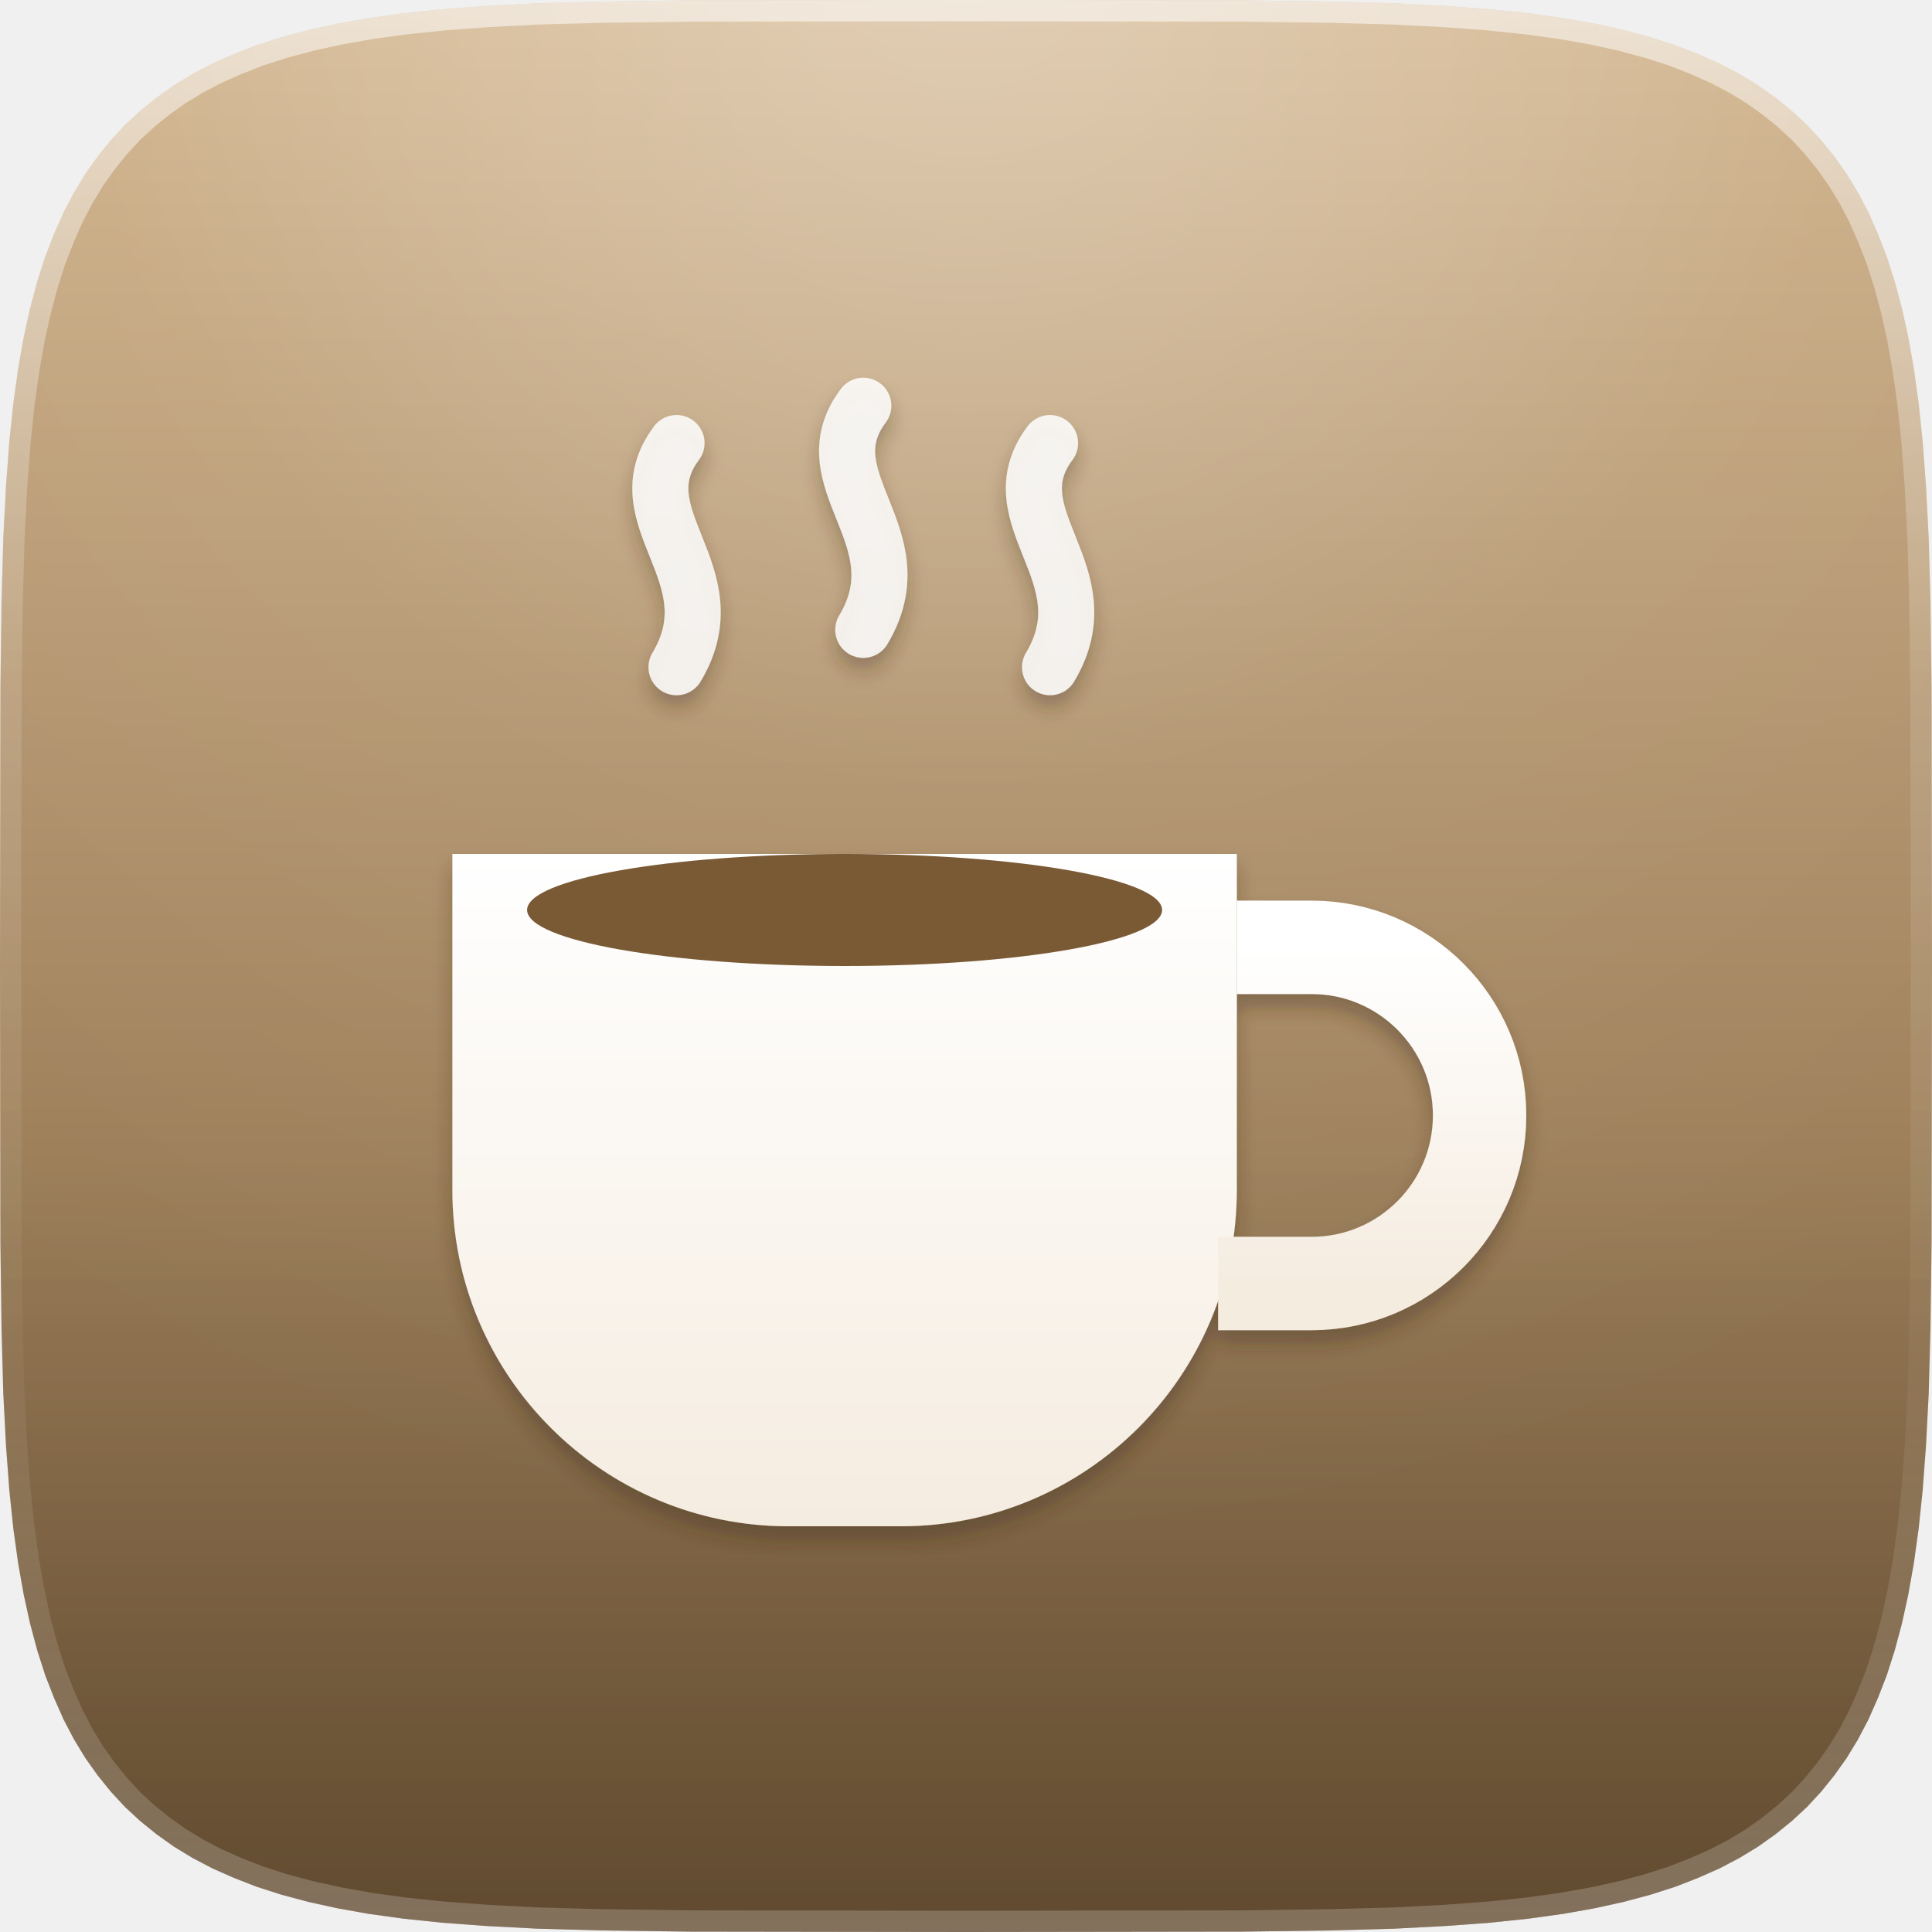
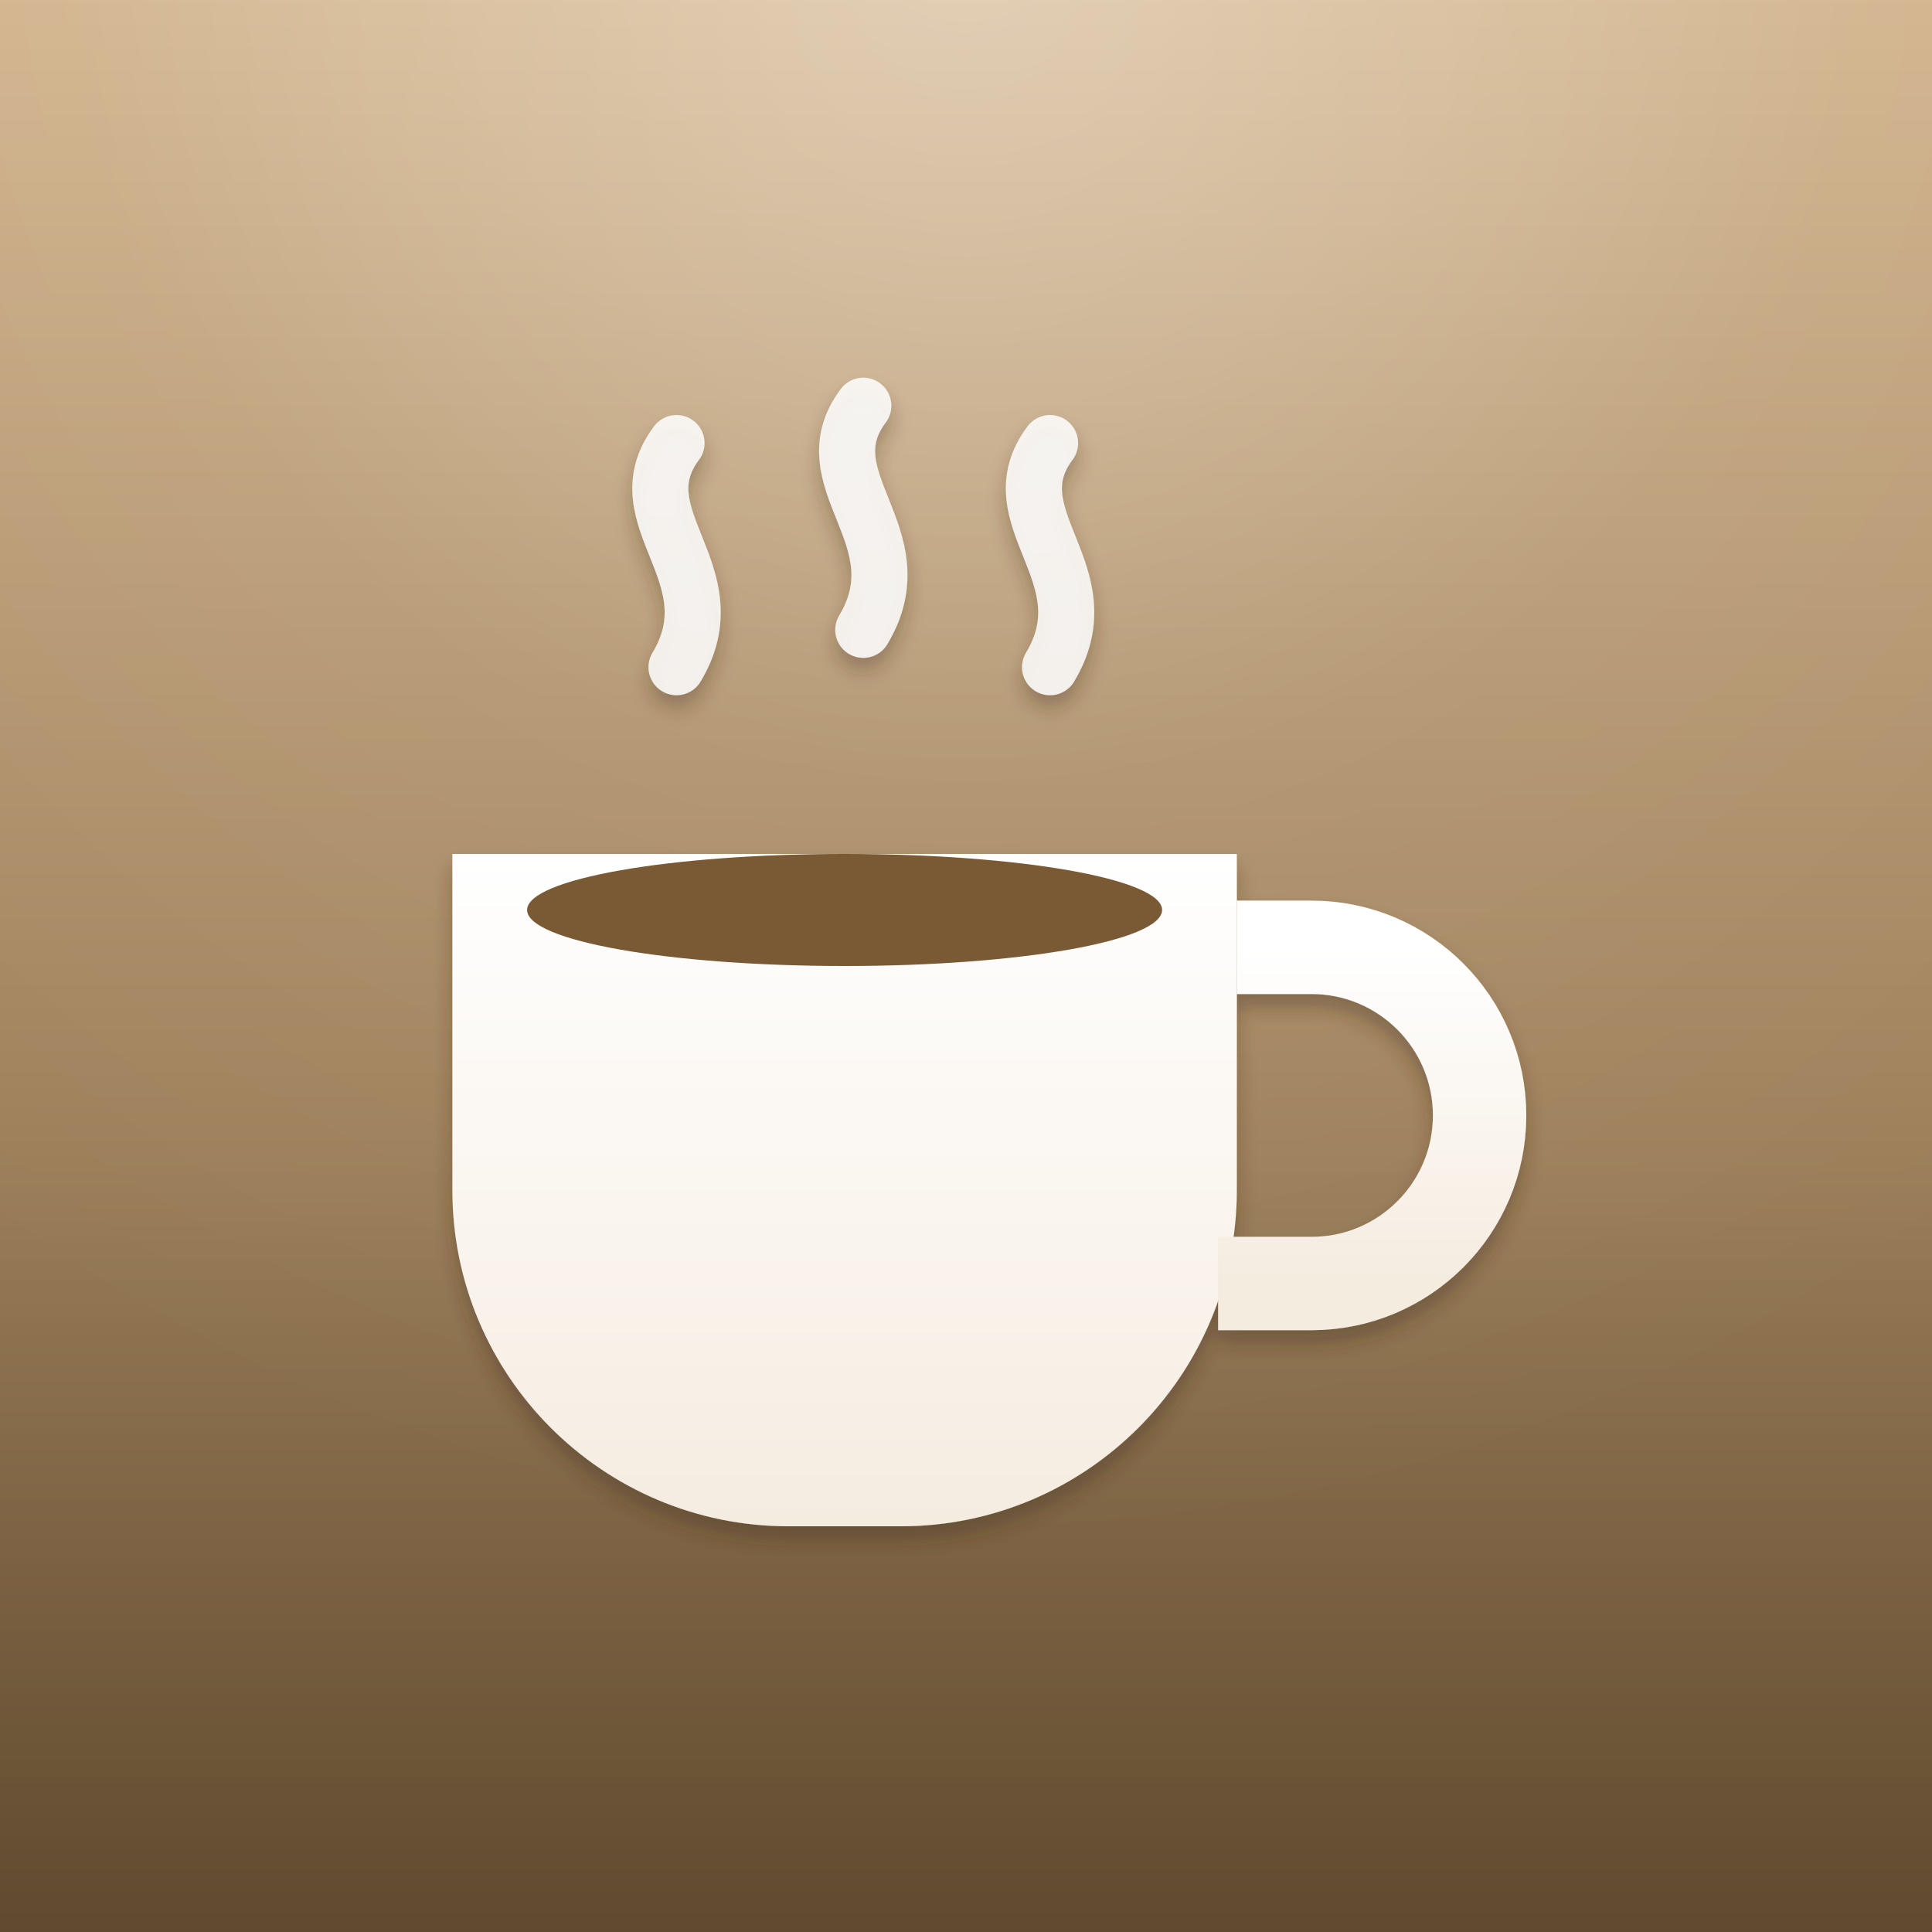
<svg xmlns="http://www.w3.org/2000/svg" viewBox="0 0 100 100" width="100" height="100">
  <defs>
    <linearGradient id="bg" x1="0" y1="0" x2="0" y2="1">
      <stop offset="0" stop-color="#d2b48c" />
      <stop offset="0.55" stop-color="#a2845e" />
      <stop offset="1" stop-color="#6f5536" />
    </linearGradient>
    <radialGradient id="hl" cx=".5" cy="-.05" r=".85">
      <stop offset="0" stop-color="#fff" stop-opacity=".38" />
      <stop offset=".55" stop-color="#fff" stop-opacity=".06" />
      <stop offset="1" stop-color="#fff" stop-opacity="0" />
    </radialGradient>
    <linearGradient id="lo" x1="0" y1="0" x2="0" y2="1">
      <stop offset="0" stop-color="#000" stop-opacity="0" />
      <stop offset="0.6" stop-color="#000" stop-opacity="0" />
      <stop offset="1" stop-color="#000" stop-opacity="0.14" />
    </linearGradient>
-     <linearGradient id="edge" x1="0" y1="0" x2="0" y2="1">
-       <stop offset="0" stop-color="#fff" stop-opacity="0.55" />
-       <stop offset="0.35" stop-color="#fff" stop-opacity="0.12" />
-       <stop offset="0.7" stop-color="#fff" stop-opacity="0.04" />
-       <stop offset="1" stop-color="#fff" stop-opacity="0.22" />
-     </linearGradient>
    <linearGradient id="w" x1="0" y1="0" x2="0" y2="1">
      <stop offset="0" stop-color="#ffffff" />
      <stop offset="1" stop-color="#f5ece0" />
    </linearGradient>
    <filter id="sh" x="-30%" y="-30%" width="160%" height="170%" color-interpolation-filters="sRGB">
      <feDropShadow dx="0" dy="2.6" stdDeviation="2.6" flood-color="#3c2c18" flood-opacity=".55" />
      <feDropShadow dx="0" dy=".7" stdDeviation=".5" flood-color="#3c2c18" flood-opacity=".35" />
    </filter>
-     <clipPath id="cl">
-       <path d="M100.00 50.00L99.98 64.28L99.92 68.84L99.83 72.14L99.69 74.82L99.52 77.11L99.31 79.12L99.06 80.92L98.77 82.55L98.44 84.05L98.07 85.43L97.66 86.71L97.20 87.89L96.71 89.00L96.17 90.03L95.58 91.00L94.94 91.90L94.26 92.74L93.53 93.53L92.74 94.26L91.90 94.94L91.00 95.58L90.03 96.17L89.00 96.71L87.89 97.20L86.71 97.66L85.43 98.07L84.05 98.44L82.55 98.77L80.92 99.06L79.12 99.31L77.11 99.52L74.82 99.69L72.14 99.83L68.84 99.92L64.28 99.98L50.00 100.00L35.72 99.98L31.16 99.92L27.86 99.83L25.18 99.69L22.89 99.52L20.88 99.31L19.08 99.06L17.45 98.77L15.95 98.44L14.57 98.07L13.29 97.66L12.11 97.20L11.00 96.71L9.97 96.17L9.00 95.58L8.10 94.94L7.26 94.26L6.47 93.53L5.74 92.74L5.06 91.90L4.42 91.00L3.83 90.03L3.29 89.00L2.80 87.89L2.34 86.71L1.93 85.43L1.56 84.05L1.23 82.55L0.94 80.92L0.69 79.12L0.48 77.11L0.31 74.82L0.17 72.14L0.08 68.84L0.02 64.28L0.00 50.00L0.02 35.72L0.08 31.16L0.17 27.86L0.31 25.18L0.48 22.89L0.69 20.88L0.94 19.08L1.23 17.45L1.56 15.95L1.93 14.57L2.34 13.29L2.80 12.11L3.29 11.00L3.83 9.97L4.42 9.00L5.06 8.10L5.74 7.26L6.47 6.47L7.26 5.74L8.10 5.06L9.00 4.42L9.97 3.83L11.00 3.29L12.11 2.80L13.29 2.34L14.57 1.93L15.95 1.56L17.45 1.23L19.08 0.94L20.88 0.69L22.89 0.48L25.18 0.31L27.86 0.17L31.16 0.08L35.72 0.02L50.00 0.00L64.28 0.02L68.84 0.08L72.14 0.17L74.82 0.31L77.11 0.48L79.12 0.69L80.92 0.94L82.55 1.23L84.05 1.56L85.43 1.93L86.71 2.34L87.89 2.80L89.00 3.29L90.03 3.83L91.00 4.42L91.90 5.06L92.74 5.74L93.53 6.47L94.26 7.26L94.94 8.10L95.58 9.00L96.17 9.97L96.71 11.00L97.20 12.11L97.66 13.29L98.07 14.57L98.44 15.95L98.77 17.45L99.06 19.08L99.31 20.88L99.52 22.89L99.69 25.18L99.83 27.86L99.92 31.16L99.98 35.72Z" />
-     </clipPath>
  </defs>
-   <path d="M100.00 50.00L99.98 64.28L99.92 68.84L99.83 72.14L99.69 74.82L99.52 77.11L99.31 79.12L99.06 80.92L98.77 82.55L98.44 84.05L98.07 85.43L97.66 86.71L97.20 87.89L96.71 89.00L96.17 90.03L95.58 91.00L94.94 91.90L94.26 92.74L93.53 93.53L92.74 94.26L91.90 94.94L91.00 95.58L90.03 96.17L89.00 96.71L87.89 97.20L86.71 97.66L85.43 98.07L84.05 98.44L82.55 98.77L80.92 99.06L79.12 99.31L77.11 99.52L74.82 99.69L72.14 99.83L68.84 99.92L64.28 99.98L50.00 100.00L35.72 99.98L31.16 99.92L27.86 99.83L25.18 99.69L22.89 99.52L20.88 99.31L19.08 99.06L17.45 98.77L15.95 98.44L14.57 98.07L13.29 97.66L12.11 97.20L11.00 96.71L9.97 96.17L9.00 95.58L8.10 94.94L7.26 94.26L6.47 93.53L5.74 92.74L5.06 91.90L4.42 91.00L3.83 90.03L3.29 89.00L2.80 87.89L2.34 86.71L1.93 85.43L1.56 84.05L1.23 82.55L0.94 80.92L0.69 79.12L0.48 77.11L0.31 74.82L0.17 72.14L0.08 68.84L0.02 64.28L0.00 50.00L0.02 35.72L0.08 31.16L0.17 27.86L0.31 25.18L0.48 22.89L0.69 20.88L0.94 19.08L1.23 17.45L1.56 15.95L1.93 14.57L2.34 13.29L2.80 12.11L3.29 11.00L3.83 9.97L4.42 9.00L5.06 8.10L5.74 7.26L6.47 6.47L7.26 5.74L8.10 5.06L9.00 4.42L9.97 3.83L11.00 3.29L12.11 2.80L13.29 2.34L14.57 1.93L15.95 1.56L17.45 1.23L19.08 0.94L20.88 0.69L22.89 0.48L25.18 0.31L27.86 0.17L31.16 0.08L35.72 0.02L50.00 0.00L64.28 0.02L68.84 0.08L72.14 0.17L74.82 0.31L77.11 0.48L79.12 0.69L80.92 0.94L82.55 1.23L84.05 1.56L85.43 1.93L86.71 2.34L87.89 2.80L89.00 3.29L90.03 3.83L91.00 4.42L91.90 5.06L92.74 5.74L93.53 6.47L94.26 7.26L94.94 8.10L95.58 9.00L96.17 9.97L96.71 11.00L97.20 12.11L97.66 13.29L98.07 14.57L98.44 15.95L98.77 17.45L99.06 19.08L99.31 20.88L99.52 22.89L99.69 25.18L99.83 27.86L99.92 31.16L99.98 35.72Z" fill="url(#bg)" />
-   <g clip-path="url(#cl)">
-     <path d="M100.00 50.00L99.98 64.28L99.92 68.84L99.83 72.14L99.69 74.82L99.52 77.11L99.31 79.12L99.06 80.92L98.77 82.55L98.44 84.05L98.07 85.43L97.66 86.71L97.20 87.89L96.71 89.00L96.17 90.03L95.58 91.00L94.94 91.90L94.26 92.74L93.53 93.53L92.74 94.26L91.90 94.94L91.00 95.58L90.03 96.17L89.00 96.71L87.89 97.20L86.71 97.66L85.43 98.07L84.05 98.44L82.55 98.77L80.92 99.06L79.12 99.31L77.11 99.52L74.82 99.69L72.14 99.83L68.84 99.92L64.28 99.98L50.00 100.00L35.72 99.98L31.16 99.92L27.86 99.83L25.18 99.69L22.89 99.52L20.88 99.31L19.08 99.06L17.45 98.77L15.95 98.44L14.57 98.07L13.29 97.66L12.11 97.20L11.00 96.71L9.97 96.17L9.00 95.58L8.10 94.94L7.26 94.26L6.47 93.53L5.74 92.74L5.06 91.90L4.42 91.00L3.83 90.03L3.29 89.00L2.80 87.89L2.34 86.71L1.93 85.43L1.56 84.05L1.23 82.55L0.94 80.92L0.69 79.12L0.48 77.11L0.31 74.82L0.17 72.14L0.08 68.84L0.02 64.28L0.00 50.00L0.02 35.72L0.08 31.16L0.17 27.86L0.31 25.18L0.48 22.89L0.69 20.88L0.94 19.08L1.23 17.45L1.56 15.95L1.93 14.57L2.34 13.29L2.80 12.11L3.29 11.00L3.83 9.97L4.42 9.00L5.06 8.10L5.74 7.26L6.47 6.47L7.26 5.74L8.10 5.06L9.00 4.42L9.97 3.83L11.00 3.29L12.11 2.80L13.29 2.34L14.57 1.93L15.95 1.56L17.45 1.23L19.08 0.94L20.88 0.69L22.89 0.48L25.18 0.31L27.86 0.17L31.16 0.08L35.72 0.02L50.00 0.00L64.28 0.02L68.84 0.08L72.14 0.17L74.82 0.31L77.11 0.48L79.12 0.69L80.92 0.94L82.55 1.23L84.05 1.56L85.43 1.93L86.71 2.34L87.89 2.80L89.00 3.29L90.03 3.83L91.00 4.42L91.90 5.06L92.74 5.74L93.53 6.47L94.26 7.26L94.94 8.10L95.58 9.00L96.17 9.97L96.71 11.00L97.20 12.11L97.66 13.29L98.07 14.57L98.44 15.95L98.77 17.45L99.06 19.08L99.31 20.88L99.52 22.89L99.69 25.18L99.83 27.86L99.92 31.16L99.98 35.72Z" fill="url(#hl)" />
-     <path d="M100.00 50.00L99.98 64.28L99.92 68.84L99.83 72.14L99.69 74.82L99.52 77.11L99.31 79.12L99.06 80.92L98.77 82.55L98.44 84.05L98.07 85.43L97.66 86.71L97.20 87.89L96.71 89.00L96.17 90.03L95.58 91.00L94.94 91.90L94.26 92.74L93.53 93.53L92.74 94.26L91.90 94.94L91.00 95.58L90.03 96.17L89.00 96.71L87.89 97.20L86.71 97.66L85.43 98.07L84.05 98.44L82.55 98.77L80.92 99.06L79.12 99.31L77.11 99.52L74.82 99.69L72.14 99.83L68.84 99.92L64.28 99.98L50.00 100.00L35.72 99.98L31.16 99.92L27.86 99.83L25.18 99.69L22.89 99.52L20.88 99.31L19.08 99.06L17.45 98.77L15.95 98.44L14.57 98.07L13.29 97.66L12.11 97.20L11.00 96.71L9.97 96.17L9.00 95.58L8.10 94.94L7.26 94.26L6.47 93.53L5.74 92.74L5.06 91.90L4.42 91.00L3.83 90.03L3.29 89.00L2.80 87.89L2.34 86.71L1.93 85.43L1.56 84.05L1.23 82.55L0.94 80.92L0.69 79.12L0.48 77.11L0.31 74.82L0.17 72.14L0.08 68.84L0.02 64.28L0.00 50.00L0.02 35.72L0.08 31.16L0.17 27.86L0.31 25.18L0.48 22.89L0.69 20.88L0.94 19.08L1.23 17.45L1.56 15.95L1.93 14.57L2.34 13.29L2.80 12.11L3.29 11.00L3.83 9.97L4.42 9.00L5.06 8.10L5.74 7.26L6.47 6.47L7.26 5.74L8.10 5.06L9.00 4.42L9.97 3.83L11.00 3.29L12.11 2.80L13.29 2.34L14.57 1.93L15.95 1.56L17.45 1.23L19.08 0.94L20.88 0.69L22.89 0.48L25.18 0.31L27.86 0.17L31.16 0.08L35.72 0.02L50.00 0.00L64.28 0.02L68.84 0.08L72.14 0.17L74.82 0.31L77.11 0.48L79.12 0.69L80.92 0.94L82.55 1.23L84.05 1.56L85.43 1.93L86.71 2.34L87.89 2.80L89.00 3.29L90.03 3.83L91.00 4.42L91.90 5.06L92.74 5.74L93.53 6.47L94.26 7.26L94.94 8.10L95.58 9.00L96.17 9.97L96.71 11.00L97.20 12.11L97.66 13.29L98.07 14.57L98.44 15.95L98.77 17.45L99.06 19.08L99.31 20.88L99.52 22.89L99.69 25.18L99.83 27.86L99.92 31.16L99.98 35.72Z" fill="url(#lo)" />
+   <path d="M0 0H100V100H0Z" fill="url(#bg)" />
+   <g>
+     <path d="M0 0H100V100H0Z" fill="url(#hl)" />
+     <path d="M0 0H100V100H0Z" fill="url(#lo)" />
    <g filter="url(#sh)">
      <g transform="translate(50 50) scale(0.9667) translate(-51.5 -50)">
        <path d="M24 44h42v18a18 18 0 0 1-18 18h-6a18 18 0 0 1-18-18z" fill="url(#w)" />
        <path d="M66 49h4a9 9 0 0 1 0 18h-5" fill="none" stroke="url(#w)" stroke-width="5" />
        <path d="M36 22c-3 4 3 7 0 12M46 20c-3 4 3 7 0 12M56 22c-3 4 3 7 0 12" stroke="#fff" stroke-opacity=".85" stroke-width="3" stroke-linecap="round" fill="none" />
        <ellipse cx="45" cy="47" rx="17" ry="3" fill="#7a5a36" />
      </g>
    </g>
-     <path d="M100.00 50.00L99.98 64.28L99.92 68.84L99.83 72.14L99.69 74.82L99.52 77.11L99.31 79.12L99.06 80.92L98.77 82.55L98.44 84.05L98.07 85.43L97.66 86.71L97.20 87.89L96.71 89.00L96.17 90.03L95.58 91.00L94.94 91.90L94.26 92.74L93.53 93.53L92.74 94.26L91.90 94.94L91.00 95.58L90.03 96.17L89.00 96.71L87.89 97.20L86.71 97.66L85.43 98.07L84.05 98.44L82.55 98.77L80.92 99.06L79.12 99.31L77.11 99.52L74.82 99.69L72.14 99.83L68.84 99.92L64.28 99.98L50.00 100.00L35.72 99.98L31.16 99.92L27.86 99.83L25.18 99.69L22.89 99.52L20.88 99.31L19.08 99.06L17.45 98.77L15.95 98.44L14.57 98.07L13.29 97.66L12.11 97.20L11.00 96.71L9.97 96.17L9.00 95.58L8.10 94.94L7.26 94.26L6.47 93.53L5.74 92.74L5.06 91.90L4.42 91.00L3.83 90.03L3.29 89.00L2.80 87.89L2.34 86.71L1.93 85.43L1.56 84.05L1.23 82.55L0.94 80.92L0.69 79.12L0.48 77.11L0.31 74.82L0.17 72.14L0.08 68.84L0.02 64.28L0.00 50.00L0.02 35.72L0.08 31.16L0.17 27.86L0.31 25.18L0.48 22.89L0.69 20.88L0.94 19.08L1.23 17.45L1.56 15.95L1.93 14.57L2.34 13.29L2.80 12.11L3.29 11.00L3.83 9.97L4.42 9.00L5.06 8.10L5.74 7.26L6.47 6.47L7.26 5.74L8.10 5.06L9.00 4.42L9.97 3.83L11.00 3.29L12.11 2.80L13.29 2.34L14.57 1.93L15.95 1.56L17.45 1.23L19.08 0.94L20.88 0.69L22.89 0.48L25.18 0.31L27.86 0.17L31.16 0.08L35.72 0.02L50.00 0.00L64.28 0.02L68.84 0.08L72.14 0.17L74.82 0.31L77.11 0.48L79.12 0.69L80.92 0.94L82.55 1.23L84.05 1.56L85.43 1.93L86.71 2.34L87.89 2.80L89.00 3.29L90.03 3.83L91.00 4.42L91.90 5.06L92.74 5.74L93.53 6.47L94.26 7.26L94.94 8.10L95.58 9.00L96.17 9.97L96.71 11.00L97.20 12.11L97.66 13.29L98.07 14.57L98.44 15.95L98.77 17.45L99.06 19.08L99.31 20.88L99.52 22.89L99.69 25.18L99.83 27.86L99.92 31.16L99.98 35.72Z" fill="none" stroke="url(#edge)" stroke-width="2.2" />
  </g>
</svg>
